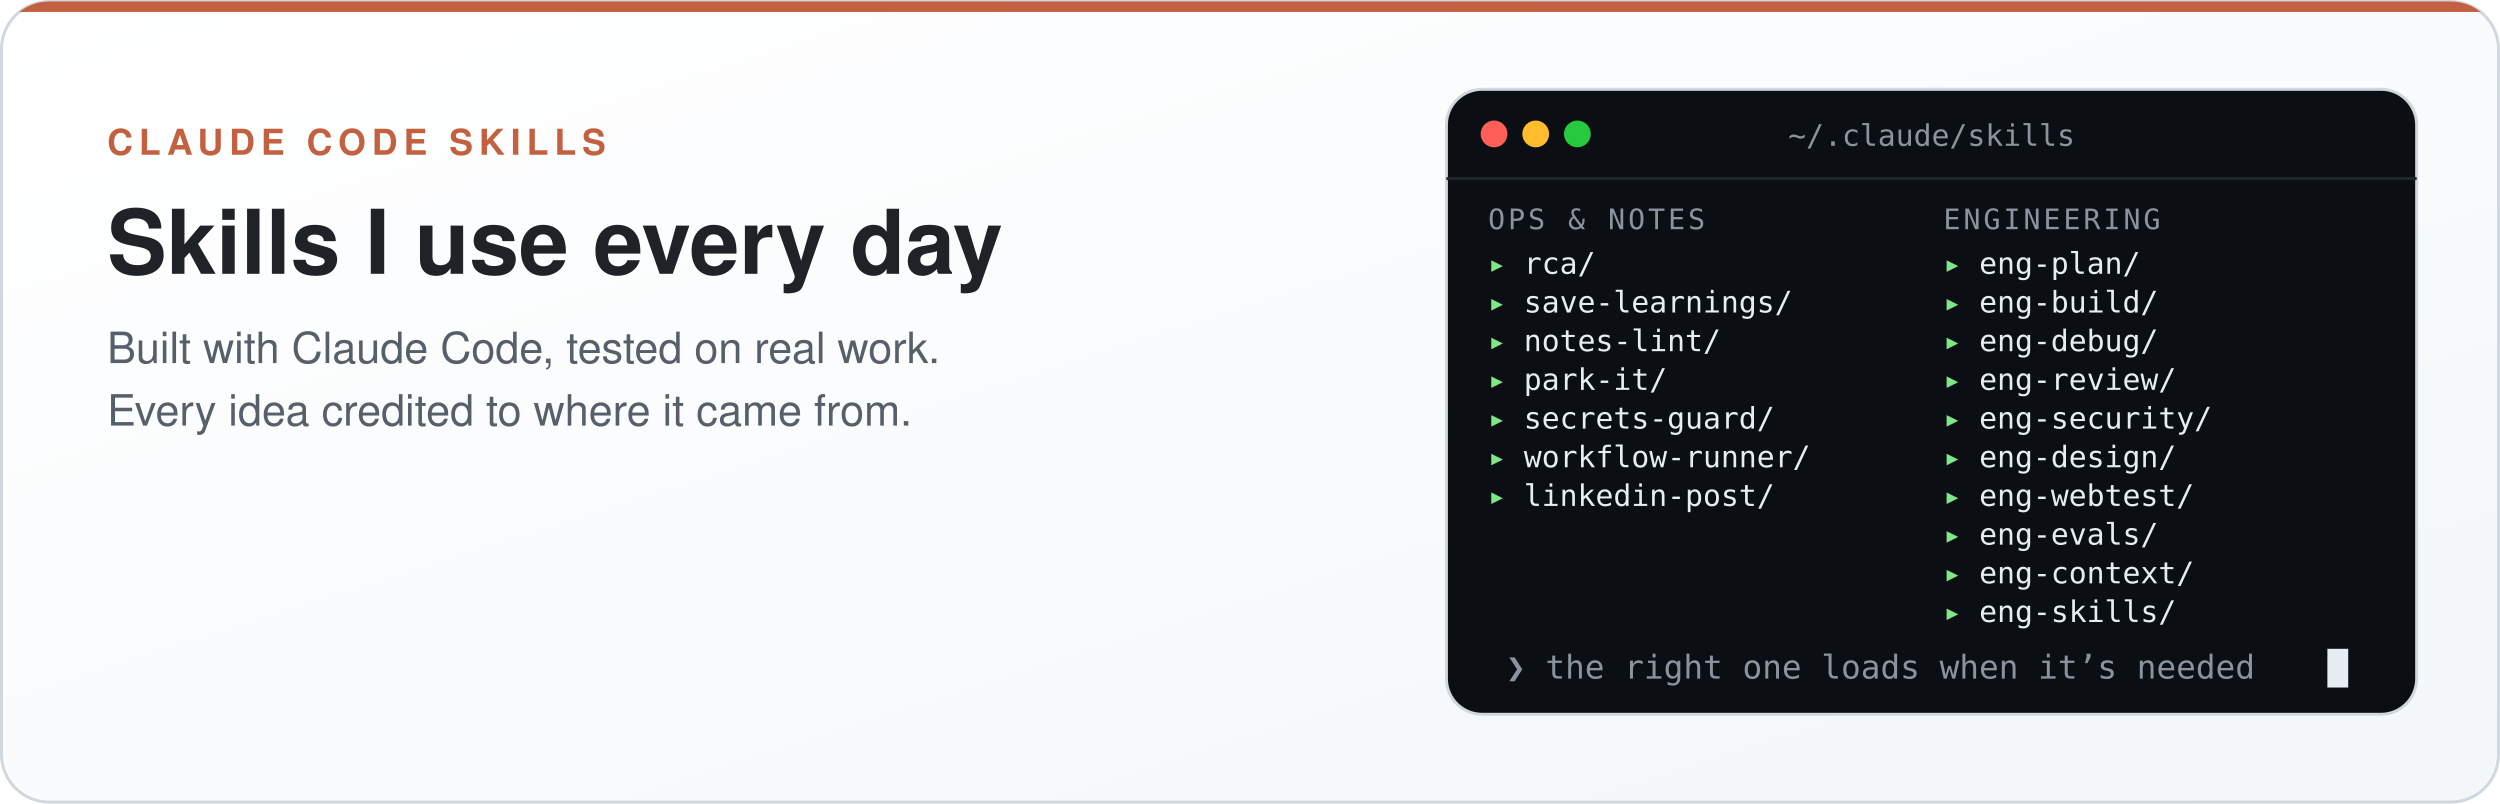
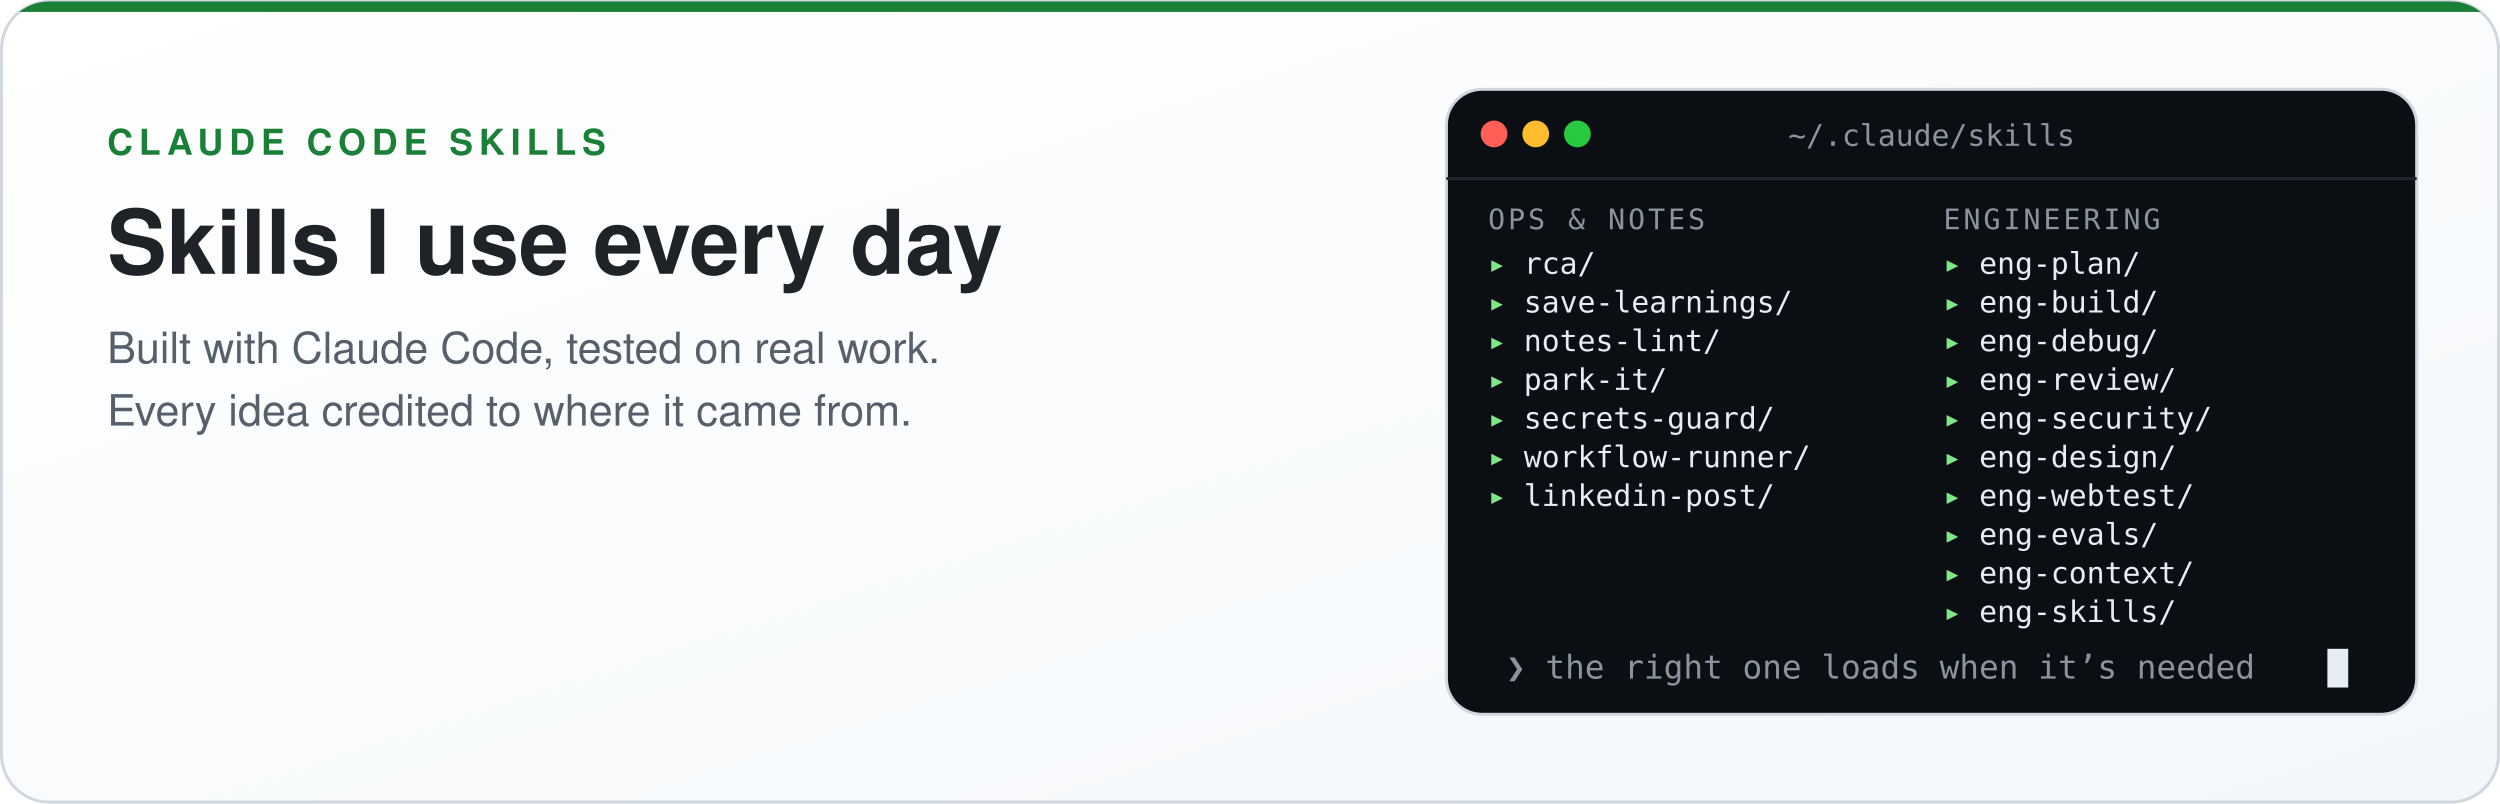
<svg xmlns="http://www.w3.org/2000/svg" width="840" height="270" viewBox="0 0 840 270" role="img" aria-label="Claude Code skills. Ops and notes: RCA, save-learnings, notes lint, park-it to-do list, secrets guard, CI workflow runner, LinkedIn post writer. Engineering: plan, build, debug, review, security, design, web testing, evals, agent context, and a picker that installs them per project.">
  <defs>
    <linearGradient id="bg" x1="0" y1="0" x2="1" y2="1">
      <stop offset="0" stop-color="#ffffff" />
      <stop offset="1" stop-color="#f3f7fa" />
    </linearGradient>
    <clipPath id="card">
      <rect x="0.5" y="0.5" width="839" height="269" rx="16" />
    </clipPath>
  </defs>
  <rect x="0.5" y="0.5" width="839" height="269" rx="16" fill="url(#bg)" stroke="#d0d7de" />
  <g clip-path="url(#card)">
-     <rect x="0" y="0" width="840" height="4" fill="#c2603f" />
+     <rect x="0" y="0" width="840" height="4" fill="#1a7f37" />
  </g>
-   <text x="36" y="52" font-family="-apple-system,BlinkMacSystemFont,'Segoe UI',Helvetica,Arial,sans-serif" font-size="12" font-weight="700" letter-spacing="2" fill="#c2603f">CLAUDE CODE SKILLS</text>
+   <text x="36" y="52" font-family="-apple-system,BlinkMacSystemFont,'Segoe UI',Helvetica,Arial,sans-serif" font-size="12" font-weight="700" letter-spacing="2" fill="#1a7f37">CLAUDE CODE SKILLS</text>
  <text x="36" y="92" font-family="-apple-system,BlinkMacSystemFont,'Segoe UI',Helvetica,Arial,sans-serif" font-size="30" font-weight="700" fill="#1f2328">Skills I use every day</text>
  <text x="36" y="122" font-family="-apple-system,BlinkMacSystemFont,'Segoe UI',Helvetica,Arial,sans-serif" font-size="14.5" fill="#57606a">Built with Claude Code, tested on real work.</text>
  <text x="36" y="143" font-family="-apple-system,BlinkMacSystemFont,'Segoe UI',Helvetica,Arial,sans-serif" font-size="14.5" fill="#57606a">Every idea credited to where it came from.</text>
  <g opacity="0">
    <animate attributeName="opacity" from="0" to="1" begin="0.30s" dur="0.5s" fill="freeze" />
    <rect x="36" y="169" width="82" height="26" rx="13" fill="#f6f8fa" stroke="#d0d7de" />
    <text x="77" y="186" text-anchor="middle" font-family="-apple-system,BlinkMacSystemFont,'Segoe UI',Helvetica,Arial,sans-serif" font-size="12" font-weight="600" fill="#1f2328">17 skills</text>
  </g>
  <g opacity="0">
    <animate attributeName="opacity" from="0" to="1" begin="0.55s" dur="0.5s" fill="freeze" />
    <rect x="125.9" y="169" width="181" height="26" rx="13" fill="#f6f8fa" stroke="#d0d7de" />
    <text x="217" y="186" text-anchor="middle" font-family="-apple-system,BlinkMacSystemFont,'Segoe UI',Helvetica,Arial,sans-serif" font-size="12" font-weight="600" fill="#1f2328">Evidence before answers</text>
  </g>
  <g opacity="0">
    <animate attributeName="opacity" from="0" to="1" begin="0.80s" dur="0.5s" fill="freeze" />
    <rect x="36" y="203" width="167" height="26" rx="13" fill="#f6f8fa" stroke="#d0d7de" />
    <text x="120" y="220" text-anchor="middle" font-family="-apple-system,BlinkMacSystemFont,'Segoe UI',Helvetica,Arial,sans-serif" font-size="12" font-weight="600" fill="#1f2328">Plan → build → review</text>
  </g>
  <g opacity="0">
    <animate attributeName="opacity" from="0" to="1" begin="1.05s" dur="0.5s" fill="freeze" />
    <rect x="211.1" y="203" width="124" height="26" rx="13" fill="#f6f8fa" stroke="#d0d7de" />
    <text x="273" y="220" text-anchor="middle" font-family="-apple-system,BlinkMacSystemFont,'Segoe UI',Helvetica,Arial,sans-serif" font-size="12" font-weight="600" fill="#1f2328">Every fix saved</text>
  </g>
  <g opacity="0">
    <animate attributeName="opacity" from="0" to="1" begin="1.30s" dur="0.5s" fill="freeze" />
    <rect x="343.6" y="203" width="117" height="26" rx="13" fill="#f6f8fa" stroke="#d0d7de" />
    <text x="402" y="220" text-anchor="middle" font-family="-apple-system,BlinkMacSystemFont,'Segoe UI',Helvetica,Arial,sans-serif" font-size="12" font-weight="600" fill="#1f2328">Ideas credited</text>
  </g>
  <g clip-path="url(#card)">
    <rect x="486" y="30" width="326" height="210" rx="12" fill="#0b0f14" stroke="#d0d7de" />
    <circle cx="502" cy="45" r="4.5" fill="#ff5f56" />
    <circle cx="516" cy="45" r="4.5" fill="#ffbd2e" />
    <circle cx="530" cy="45" r="4.5" fill="#27c93f" />
    <text x="649.0" y="49" text-anchor="middle" font-family="ui-monospace,SFMono-Regular,Menlo,Consolas,monospace" font-size="10" fill="#8b949e">~/.claude/skills</text>
    <line x1="486" y1="60" x2="812" y2="60" stroke="#21262d" />
    <text x="500.0" y="77" font-family="ui-monospace,SFMono-Regular,Menlo,Consolas,monospace" font-size="9.5" letter-spacing="1" fill="#8b949e">OPS &amp; NOTES</text>
    <text x="653.0" y="77" font-family="ui-monospace,SFMono-Regular,Menlo,Consolas,monospace" font-size="9.5" letter-spacing="1" fill="#8b949e">ENGINEERING</text>
-     <rect x="496.0" y="82" width="147.0" height="13" rx="4" fill="#d97757" fill-opacity="0.18" opacity="0">
+     <rect x="496.0" y="82" width="147.0" height="13" rx="4" fill="#3fb950" fill-opacity="0.18" opacity="0">
      <animate attributeName="opacity" values="1;1;0;0" keyTimes="0;0.049;0.059;1" dur="18.7s" repeatCount="indefinite" />
    </rect>
    <text x="500.0" y="92" font-family="ui-monospace,SFMono-Regular,Menlo,Consolas,monospace" font-size="10" fill="#7ee787">▸</text>
    <text x="512.0" y="92" font-family="ui-monospace,SFMono-Regular,Menlo,Consolas,monospace" font-size="10" fill="#e6edf3">rca/</text>
-     <rect x="496.0" y="95" width="147.0" height="13" rx="4" fill="#d97757" fill-opacity="0.18" opacity="0">
+     <rect x="496.0" y="95" width="147.0" height="13" rx="4" fill="#3fb950" fill-opacity="0.18" opacity="0">
      <animate attributeName="opacity" values="0;0;1;1;0;0" keyTimes="0;0.058;0.059;0.108;0.118;1" dur="18.7s" repeatCount="indefinite" />
    </rect>
    <text x="500.0" y="105" font-family="ui-monospace,SFMono-Regular,Menlo,Consolas,monospace" font-size="10" fill="#7ee787">▸</text>
    <text x="512.0" y="105" font-family="ui-monospace,SFMono-Regular,Menlo,Consolas,monospace" font-size="10" fill="#e6edf3">save-learnings/</text>
-     <rect x="496.0" y="108" width="147.0" height="13" rx="4" fill="#d97757" fill-opacity="0.18" opacity="0">
+     <rect x="496.0" y="108" width="147.0" height="13" rx="4" fill="#3fb950" fill-opacity="0.18" opacity="0">
      <animate attributeName="opacity" values="0;0;1;1;0;0" keyTimes="0;0.117;0.118;0.166;0.176;1" dur="18.7s" repeatCount="indefinite" />
    </rect>
    <text x="500.0" y="118" font-family="ui-monospace,SFMono-Regular,Menlo,Consolas,monospace" font-size="10" fill="#7ee787">▸</text>
    <text x="512.0" y="118" font-family="ui-monospace,SFMono-Regular,Menlo,Consolas,monospace" font-size="10" fill="#e6edf3">notes-lint/</text>
-     <rect x="496.0" y="121" width="147.0" height="13" rx="4" fill="#d97757" fill-opacity="0.18" opacity="0">
+     <rect x="496.0" y="121" width="147.0" height="13" rx="4" fill="#3fb950" fill-opacity="0.18" opacity="0">
      <animate attributeName="opacity" values="0;0;1;1;0;0" keyTimes="0;0.175;0.176;0.225;0.235;1" dur="18.7s" repeatCount="indefinite" />
    </rect>
    <text x="500.0" y="131" font-family="ui-monospace,SFMono-Regular,Menlo,Consolas,monospace" font-size="10" fill="#7ee787">▸</text>
    <text x="512.0" y="131" font-family="ui-monospace,SFMono-Regular,Menlo,Consolas,monospace" font-size="10" fill="#e6edf3">park-it/</text>
-     <rect x="496.0" y="134" width="147.0" height="13" rx="4" fill="#d97757" fill-opacity="0.18" opacity="0">
+     <rect x="496.0" y="134" width="147.0" height="13" rx="4" fill="#3fb950" fill-opacity="0.18" opacity="0">
      <animate attributeName="opacity" values="0;0;1;1;0;0" keyTimes="0;0.234;0.235;0.284;0.294;1" dur="18.7s" repeatCount="indefinite" />
    </rect>
    <text x="500.0" y="144" font-family="ui-monospace,SFMono-Regular,Menlo,Consolas,monospace" font-size="10" fill="#7ee787">▸</text>
    <text x="512.0" y="144" font-family="ui-monospace,SFMono-Regular,Menlo,Consolas,monospace" font-size="10" fill="#e6edf3">secrets-guard/</text>
-     <rect x="496.0" y="147" width="147.0" height="13" rx="4" fill="#d97757" fill-opacity="0.18" opacity="0">
+     <rect x="496.0" y="147" width="147.0" height="13" rx="4" fill="#3fb950" fill-opacity="0.18" opacity="0">
      <animate attributeName="opacity" values="0;0;1;1;0;0" keyTimes="0;0.293;0.294;0.343;0.353;1" dur="18.7s" repeatCount="indefinite" />
    </rect>
    <text x="500.0" y="157" font-family="ui-monospace,SFMono-Regular,Menlo,Consolas,monospace" font-size="10" fill="#7ee787">▸</text>
    <text x="512.0" y="157" font-family="ui-monospace,SFMono-Regular,Menlo,Consolas,monospace" font-size="10" fill="#e6edf3">workflow-runner/</text>
-     <rect x="496.0" y="160" width="147.0" height="13" rx="4" fill="#d97757" fill-opacity="0.18" opacity="0">
+     <rect x="496.0" y="160" width="147.0" height="13" rx="4" fill="#3fb950" fill-opacity="0.18" opacity="0">
      <animate attributeName="opacity" values="0;0;1;1;0;0" keyTimes="0;0.352;0.353;0.402;0.412;1" dur="18.7s" repeatCount="indefinite" />
    </rect>
    <text x="500.0" y="170" font-family="ui-monospace,SFMono-Regular,Menlo,Consolas,monospace" font-size="10" fill="#7ee787">▸</text>
    <text x="512.0" y="170" font-family="ui-monospace,SFMono-Regular,Menlo,Consolas,monospace" font-size="10" fill="#e6edf3">linkedin-post/</text>
-     <rect x="649.0" y="82" width="147.0" height="13" rx="4" fill="#d97757" fill-opacity="0.18" opacity="0">
+     <rect x="649.0" y="82" width="147.0" height="13" rx="4" fill="#3fb950" fill-opacity="0.18" opacity="0">
      <animate attributeName="opacity" values="0;0;1;1;0;0" keyTimes="0;0.411;0.412;0.461;0.471;1" dur="18.7s" repeatCount="indefinite" />
    </rect>
    <text x="653.0" y="92" font-family="ui-monospace,SFMono-Regular,Menlo,Consolas,monospace" font-size="10" fill="#7ee787">▸</text>
    <text x="665.0" y="92" font-family="ui-monospace,SFMono-Regular,Menlo,Consolas,monospace" font-size="10" fill="#e6edf3">eng-plan/</text>
-     <rect x="649.0" y="95" width="147.0" height="13" rx="4" fill="#d97757" fill-opacity="0.18" opacity="0">
+     <rect x="649.0" y="95" width="147.0" height="13" rx="4" fill="#3fb950" fill-opacity="0.18" opacity="0">
      <animate attributeName="opacity" values="0;0;1;1;0;0" keyTimes="0;0.470;0.471;0.519;0.529;1" dur="18.7s" repeatCount="indefinite" />
    </rect>
    <text x="653.0" y="105" font-family="ui-monospace,SFMono-Regular,Menlo,Consolas,monospace" font-size="10" fill="#7ee787">▸</text>
    <text x="665.0" y="105" font-family="ui-monospace,SFMono-Regular,Menlo,Consolas,monospace" font-size="10" fill="#e6edf3">eng-build/</text>
-     <rect x="649.0" y="108" width="147.0" height="13" rx="4" fill="#d97757" fill-opacity="0.18" opacity="0">
+     <rect x="649.0" y="108" width="147.0" height="13" rx="4" fill="#3fb950" fill-opacity="0.18" opacity="0">
      <animate attributeName="opacity" values="0;0;1;1;0;0" keyTimes="0;0.528;0.529;0.578;0.588;1" dur="18.7s" repeatCount="indefinite" />
    </rect>
    <text x="653.0" y="118" font-family="ui-monospace,SFMono-Regular,Menlo,Consolas,monospace" font-size="10" fill="#7ee787">▸</text>
    <text x="665.0" y="118" font-family="ui-monospace,SFMono-Regular,Menlo,Consolas,monospace" font-size="10" fill="#e6edf3">eng-debug/</text>
-     <rect x="649.0" y="121" width="147.0" height="13" rx="4" fill="#d97757" fill-opacity="0.18" opacity="0">
+     <rect x="649.0" y="121" width="147.0" height="13" rx="4" fill="#3fb950" fill-opacity="0.18" opacity="0">
      <animate attributeName="opacity" values="0;0;1;1;0;0" keyTimes="0;0.587;0.588;0.637;0.647;1" dur="18.7s" repeatCount="indefinite" />
    </rect>
    <text x="653.0" y="131" font-family="ui-monospace,SFMono-Regular,Menlo,Consolas,monospace" font-size="10" fill="#7ee787">▸</text>
    <text x="665.0" y="131" font-family="ui-monospace,SFMono-Regular,Menlo,Consolas,monospace" font-size="10" fill="#e6edf3">eng-review/</text>
-     <rect x="649.0" y="134" width="147.0" height="13" rx="4" fill="#d97757" fill-opacity="0.18" opacity="0">
+     <rect x="649.0" y="134" width="147.0" height="13" rx="4" fill="#3fb950" fill-opacity="0.18" opacity="0">
      <animate attributeName="opacity" values="0;0;1;1;0;0" keyTimes="0;0.646;0.647;0.696;0.706;1" dur="18.7s" repeatCount="indefinite" />
    </rect>
    <text x="653.0" y="144" font-family="ui-monospace,SFMono-Regular,Menlo,Consolas,monospace" font-size="10" fill="#7ee787">▸</text>
    <text x="665.0" y="144" font-family="ui-monospace,SFMono-Regular,Menlo,Consolas,monospace" font-size="10" fill="#e6edf3">eng-security/</text>
-     <rect x="649.0" y="147" width="147.0" height="13" rx="4" fill="#d97757" fill-opacity="0.18" opacity="0">
+     <rect x="649.0" y="147" width="147.0" height="13" rx="4" fill="#3fb950" fill-opacity="0.18" opacity="0">
      <animate attributeName="opacity" values="0;0;1;1;0;0" keyTimes="0;0.705;0.706;0.755;0.765;1" dur="18.7s" repeatCount="indefinite" />
    </rect>
    <text x="653.0" y="157" font-family="ui-monospace,SFMono-Regular,Menlo,Consolas,monospace" font-size="10" fill="#7ee787">▸</text>
    <text x="665.0" y="157" font-family="ui-monospace,SFMono-Regular,Menlo,Consolas,monospace" font-size="10" fill="#e6edf3">eng-design/</text>
-     <rect x="649.0" y="160" width="147.0" height="13" rx="4" fill="#d97757" fill-opacity="0.18" opacity="0">
+     <rect x="649.0" y="160" width="147.0" height="13" rx="4" fill="#3fb950" fill-opacity="0.18" opacity="0">
      <animate attributeName="opacity" values="0;0;1;1;0;0" keyTimes="0;0.764;0.765;0.814;0.824;1" dur="18.7s" repeatCount="indefinite" />
    </rect>
    <text x="653.0" y="170" font-family="ui-monospace,SFMono-Regular,Menlo,Consolas,monospace" font-size="10" fill="#7ee787">▸</text>
    <text x="665.0" y="170" font-family="ui-monospace,SFMono-Regular,Menlo,Consolas,monospace" font-size="10" fill="#e6edf3">eng-webtest/</text>
-     <rect x="649.0" y="173" width="147.0" height="13" rx="4" fill="#d97757" fill-opacity="0.18" opacity="0">
+     <rect x="649.0" y="173" width="147.0" height="13" rx="4" fill="#3fb950" fill-opacity="0.18" opacity="0">
      <animate attributeName="opacity" values="0;0;1;1;0;0" keyTimes="0;0.823;0.824;0.872;0.882;1" dur="18.7s" repeatCount="indefinite" />
    </rect>
    <text x="653.0" y="183" font-family="ui-monospace,SFMono-Regular,Menlo,Consolas,monospace" font-size="10" fill="#7ee787">▸</text>
    <text x="665.0" y="183" font-family="ui-monospace,SFMono-Regular,Menlo,Consolas,monospace" font-size="10" fill="#e6edf3">eng-evals/</text>
-     <rect x="649.0" y="186" width="147.0" height="13" rx="4" fill="#d97757" fill-opacity="0.18" opacity="0">
+     <rect x="649.0" y="186" width="147.0" height="13" rx="4" fill="#3fb950" fill-opacity="0.18" opacity="0">
      <animate attributeName="opacity" values="0;0;1;1;0;0" keyTimes="0;0.881;0.882;0.931;0.941;1" dur="18.7s" repeatCount="indefinite" />
    </rect>
    <text x="653.0" y="196" font-family="ui-monospace,SFMono-Regular,Menlo,Consolas,monospace" font-size="10" fill="#7ee787">▸</text>
    <text x="665.0" y="196" font-family="ui-monospace,SFMono-Regular,Menlo,Consolas,monospace" font-size="10" fill="#e6edf3">eng-context/</text>
-     <rect x="649.0" y="199" width="147.0" height="13" rx="4" fill="#d97757" fill-opacity="0.18" opacity="0">
+     <rect x="649.0" y="199" width="147.0" height="13" rx="4" fill="#3fb950" fill-opacity="0.18" opacity="0">
      <animate attributeName="opacity" values="0;0;1;1;0;0" keyTimes="0;0.940;0.941;0.990;1.000;1" dur="18.7s" repeatCount="indefinite" />
    </rect>
    <text x="653.0" y="209" font-family="ui-monospace,SFMono-Regular,Menlo,Consolas,monospace" font-size="10" fill="#7ee787">▸</text>
    <text x="665.0" y="209" font-family="ui-monospace,SFMono-Regular,Menlo,Consolas,monospace" font-size="10" fill="#e6edf3">eng-skills/</text>
    <text x="506" y="228" font-family="ui-monospace,SFMono-Regular,Menlo,Consolas,monospace" font-size="11" fill="#8b949e">❯ the right one loads when it’s needed</text>
    <rect x="782" y="218" width="7" height="13" fill="#e6edf3">
      <animate attributeName="opacity" values="1;0;1" dur="1.1s" repeatCount="indefinite" />
    </rect>
  </g>
</svg>
